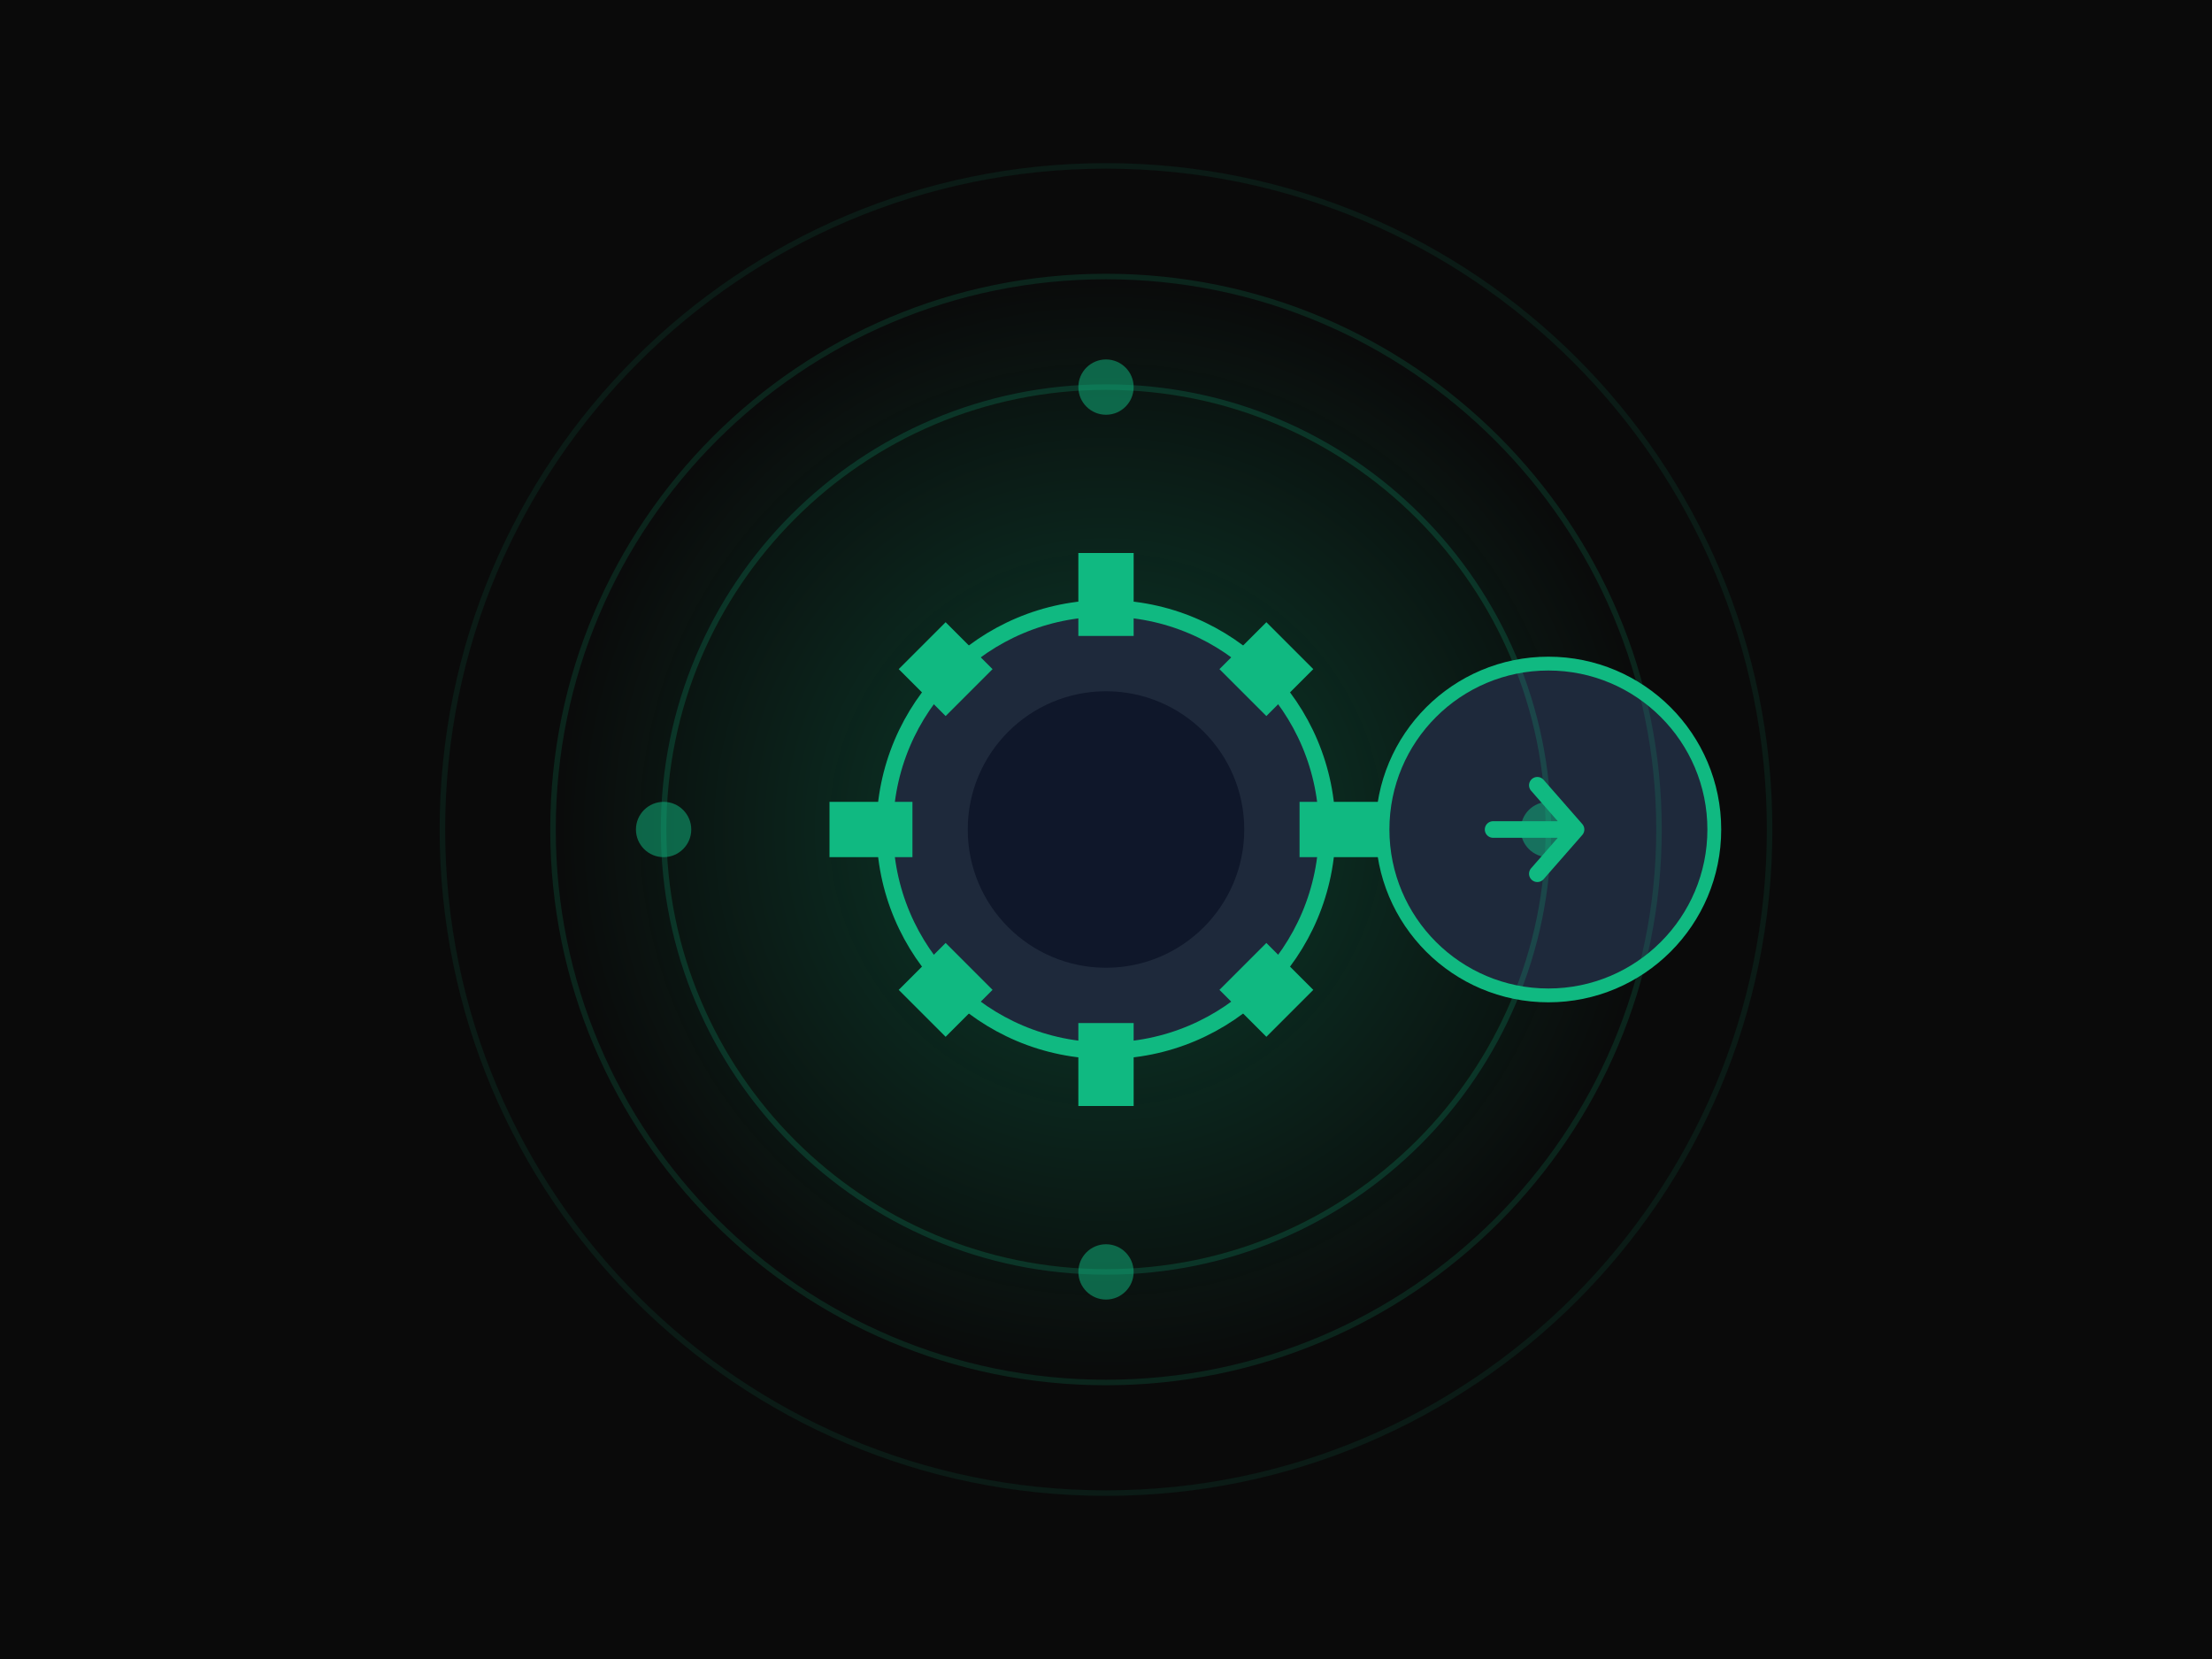
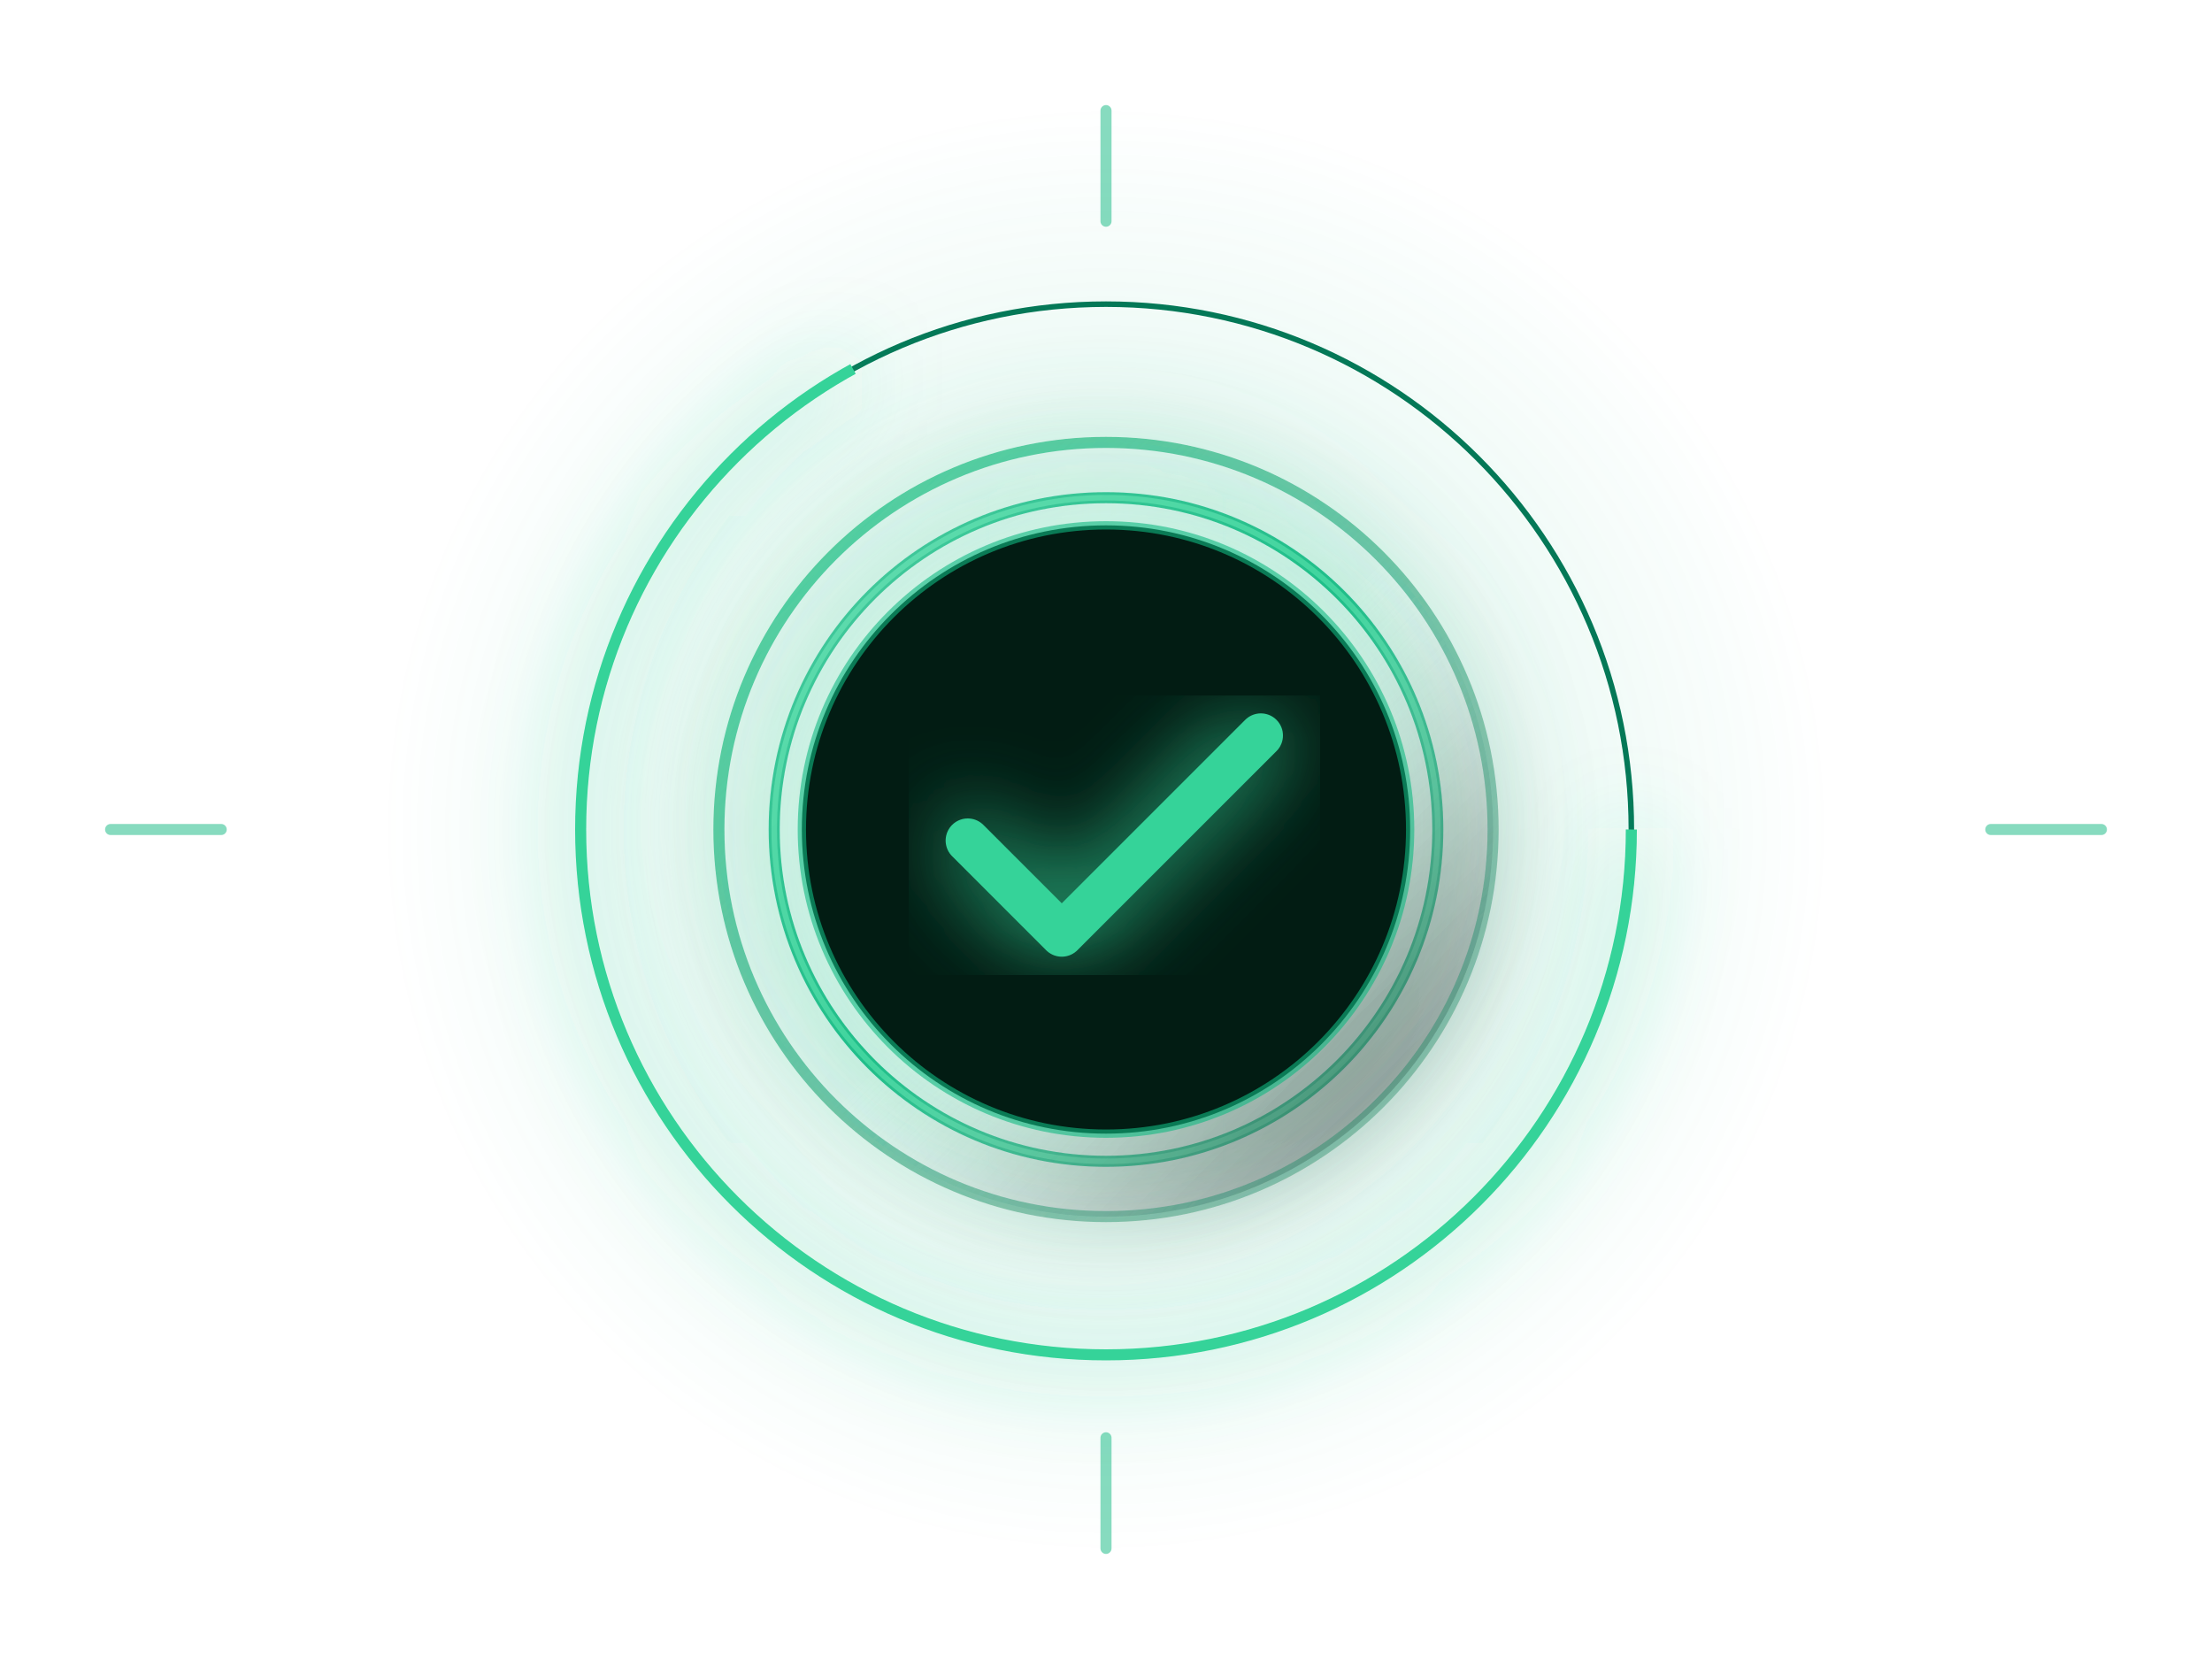
<svg xmlns="http://www.w3.org/2000/svg" viewBox="0 0 400 300" fill="none">
  <style>
-     @keyframes pulse {
-       0%, 100% { opacity: 0.3; }
-       50% { opacity: 0.6; }
+     @keyframes rippleExpand {
+       0% { transform: scale(0.8); opacity: 0.8; }
+       100% { transform: scale(1.6); opacity: 0; }
    }
-     @keyframes checkGrow {
-       0%, 100% { transform: scale(1); opacity: 0.8; }
-       50% { transform: scale(1.1); opacity: 1; }
+     @keyframes successFloat {
+       0%, 100% { transform: translateY(0px) scale(1); }
+       50% { transform: translateY(-5px) scale(1.02); }
    }
-     @keyframes rotate {
-       from { transform: rotate(0deg); }
-       to { transform: rotate(360deg); }
+     @keyframes dashAround {
+       0% { stroke-dashoffset: 400; }
+       100% { stroke-dashoffset: 0; }
    }
-     .glow { animation: pulse 3s ease-in-out infinite; }
-     .check { animation: checkGrow 2s ease-in-out infinite; }
-     .gear { 
-       transform-origin: 200px 150px;
-       animation: rotate 8s linear infinite;
-     }
+     .ripple-1 { animation: rippleExpand 3s ease-out infinite; transform-origin: 200px 150px; }
+     .ripple-2 { animation: rippleExpand 3s ease-out infinite 1.5s; transform-origin: 200px 150px; }
+     .icon-float { animation: successFloat 4s ease-in-out infinite; }
+     .draw-circle { stroke-dasharray: 400; animation: dashAround 8s linear infinite; }
  </style>
-   <rect width="400" height="300" fill="#0a0a0a" />
  <defs>
-     <radialGradient id="actionGlow" cx="50%" cy="50%">
-       <stop offset="0%" style="stop-color:#10b981;stop-opacity:0.3" />
-       <stop offset="100%" style="stop-color:#10b981;stop-opacity:0" />
+     <radialGradient id="greenGlow" cx="50%" cy="50%" r="50%">
+       <stop offset="0%" stop-color="#10b981" stop-opacity="0.4" />
+       <stop offset="50%" stop-color="#10b981" stop-opacity="0.1" />
+       <stop offset="100%" stop-color="#10b981" stop-opacity="0" />
    </radialGradient>
+     <linearGradient id="greenGrad" x1="0%" y1="0%" x2="100%" y2="100%">
+       <stop offset="0%" stop-color="#34d399" stop-opacity="0.9" />
+       <stop offset="100%" stop-color="#047857" stop-opacity="0.3" />
+     </linearGradient>
+     <linearGradient id="glassGradient" x1="0%" y1="0%" x2="100%" y2="100%">
+       <stop offset="0%" stop-color="#ffffff" stop-opacity="0.15" />
+       <stop offset="50%" stop-color="#ffffff" stop-opacity="0.02" />
+       <stop offset="100%" stop-color="#000000" stop-opacity="0.5" />
+     </linearGradient>
+     <filter id="neonGreen" x="-20%" y="-20%" width="140%" height="140%">
+       <feGaussianBlur stdDeviation="8" result="blur" />
+       <feMerge>
+         <feMergeNode in="blur" />
+         <feMergeNode in="SourceGraphic" />
+       </feMerge>
+     </filter>
  </defs>
-   <circle cx="200" cy="150" r="100" fill="url(#actionGlow)" class="glow" />
-   <g class="gear">
-     <circle cx="200" cy="150" r="40" fill="#1e293b" stroke="#10b981" stroke-width="3" />
-     <circle cx="200" cy="150" r="25" fill="#0f172a" />
-     <rect x="195" y="100" width="10" height="15" fill="#10b981" />
-     <rect x="195" y="185" width="10" height="15" fill="#10b981" />
-     <rect x="150" y="145" width="15" height="10" fill="#10b981" />
-     <rect x="235" y="145" width="15" height="10" fill="#10b981" />
-     <rect x="165" y="115" width="12" height="12" fill="#10b981" transform="rotate(45 171 121)" />
-     <rect x="223" y="115" width="12" height="12" fill="#10b981" transform="rotate(-45 229 121)" />
-     <rect x="165" y="173" width="12" height="12" fill="#10b981" transform="rotate(-45 171 179)" />
-     <rect x="223" y="173" width="12" height="12" fill="#10b981" transform="rotate(45 229 179)" />
-   </g>
-   <g transform="translate(280, 150)" class="check">
-     <circle cx="0" cy="0" r="30" fill="#1e293b" stroke="#10b981" stroke-width="2.5" />
-     <path d="M-10,0 L5,0 M5,0 L-2,-8 M5,0 L-2,8" stroke="#10b981" stroke-width="3" stroke-linecap="round" stroke-linejoin="round" />
-   </g>
-   <circle cx="200" cy="150" r="80" fill="none" stroke="#10b981" stroke-width="1" opacity="0.2" class="glow" />
-   <circle cx="200" cy="150" r="100" fill="none" stroke="#10b981" stroke-width="1" opacity="0.15" class="glow" />
-   <circle cx="200" cy="150" r="120" fill="none" stroke="#10b981" stroke-width="1" opacity="0.1" class="glow" />
-   <g opacity="0.5">
-     <circle cx="120" cy="150" r="5" fill="#10b981" class="glow" />
-     <circle cx="280" cy="150" r="5" fill="#10b981" class="glow" />
-     <circle cx="200" cy="70" r="5" fill="#10b981" class="glow" />
-     <circle cx="200" cy="230" r="5" fill="#10b981" class="glow" />
+   <circle cx="200" cy="150" r="130" fill="url(#greenGlow)" />
+   <circle cx="200" cy="150" r="60" fill="none" stroke="#10b981" stroke-width="2" class="ripple-1" filter="url(#neonGreen)" />
+   <circle cx="200" cy="150" r="60" fill="none" stroke="#34d399" stroke-width="1" class="ripple-2" filter="url(#neonGreen)" />
+   <line x1="200" y1="20" x2="200" y2="40" stroke="#10b981" stroke-width="2" stroke-linecap="round" stroke-opacity="0.5" />
+   <line x1="200" y1="260" x2="200" y2="280" stroke="#10b981" stroke-width="2" stroke-linecap="round" stroke-opacity="0.5" />
+   <line x1="20" y1="150" x2="40" y2="150" stroke="#10b981" stroke-width="2" stroke-linecap="round" stroke-opacity="0.5" />
+   <line x1="360" y1="150" x2="380" y2="150" stroke="#10b981" stroke-width="2" stroke-linecap="round" stroke-opacity="0.5" />
+   <circle cx="200" cy="150" r="95" fill="none" stroke="#047857" stroke-width="1" />
+   <circle cx="200" cy="150" r="95" fill="none" stroke="#34d399" stroke-width="2" class="draw-circle" filter="url(#neonGreen)" />
+   <g class="icon-float">
+     <circle cx="200" cy="150" r="70" fill="url(#glassGradient)" stroke="url(#greenGrad)" stroke-width="2" filter="url(#neonGreen)" />
+     <circle cx="200" cy="150" r="55" fill="#021c13" stroke="#10b981" stroke-width="1.5" stroke-opacity="0.6" />
+     <path d="M175 152 L192 169 L228 133" fill="none" stroke="#34d399" stroke-width="8" stroke-linecap="round" stroke-linejoin="round" filter="url(#neonGreen)" />
  </g>
</svg>
